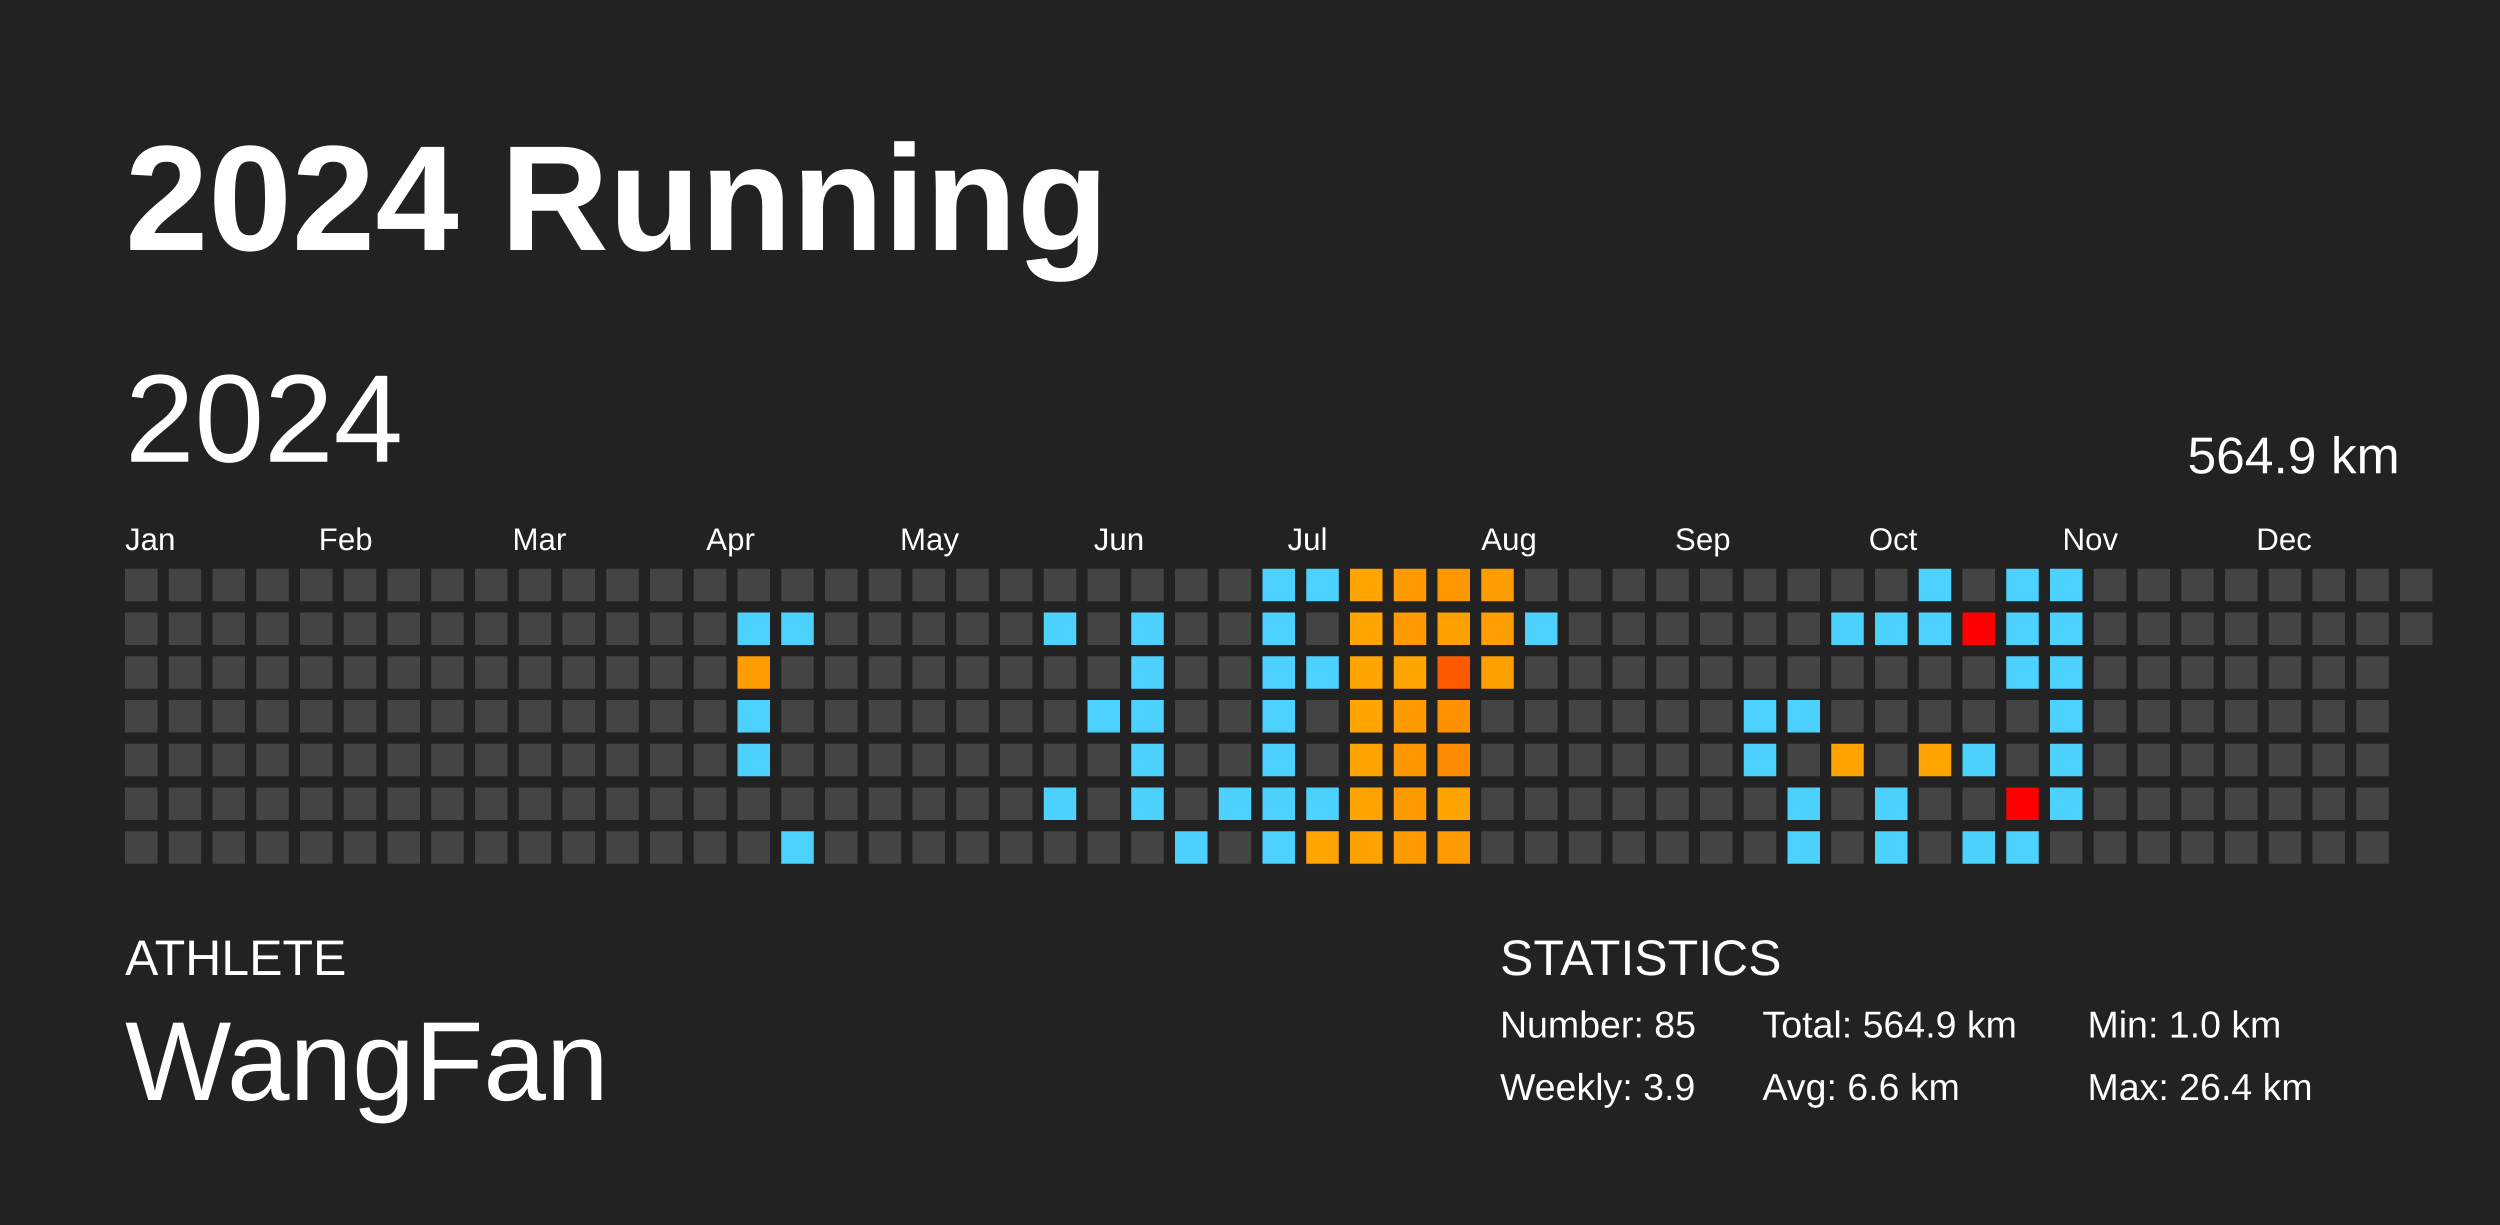
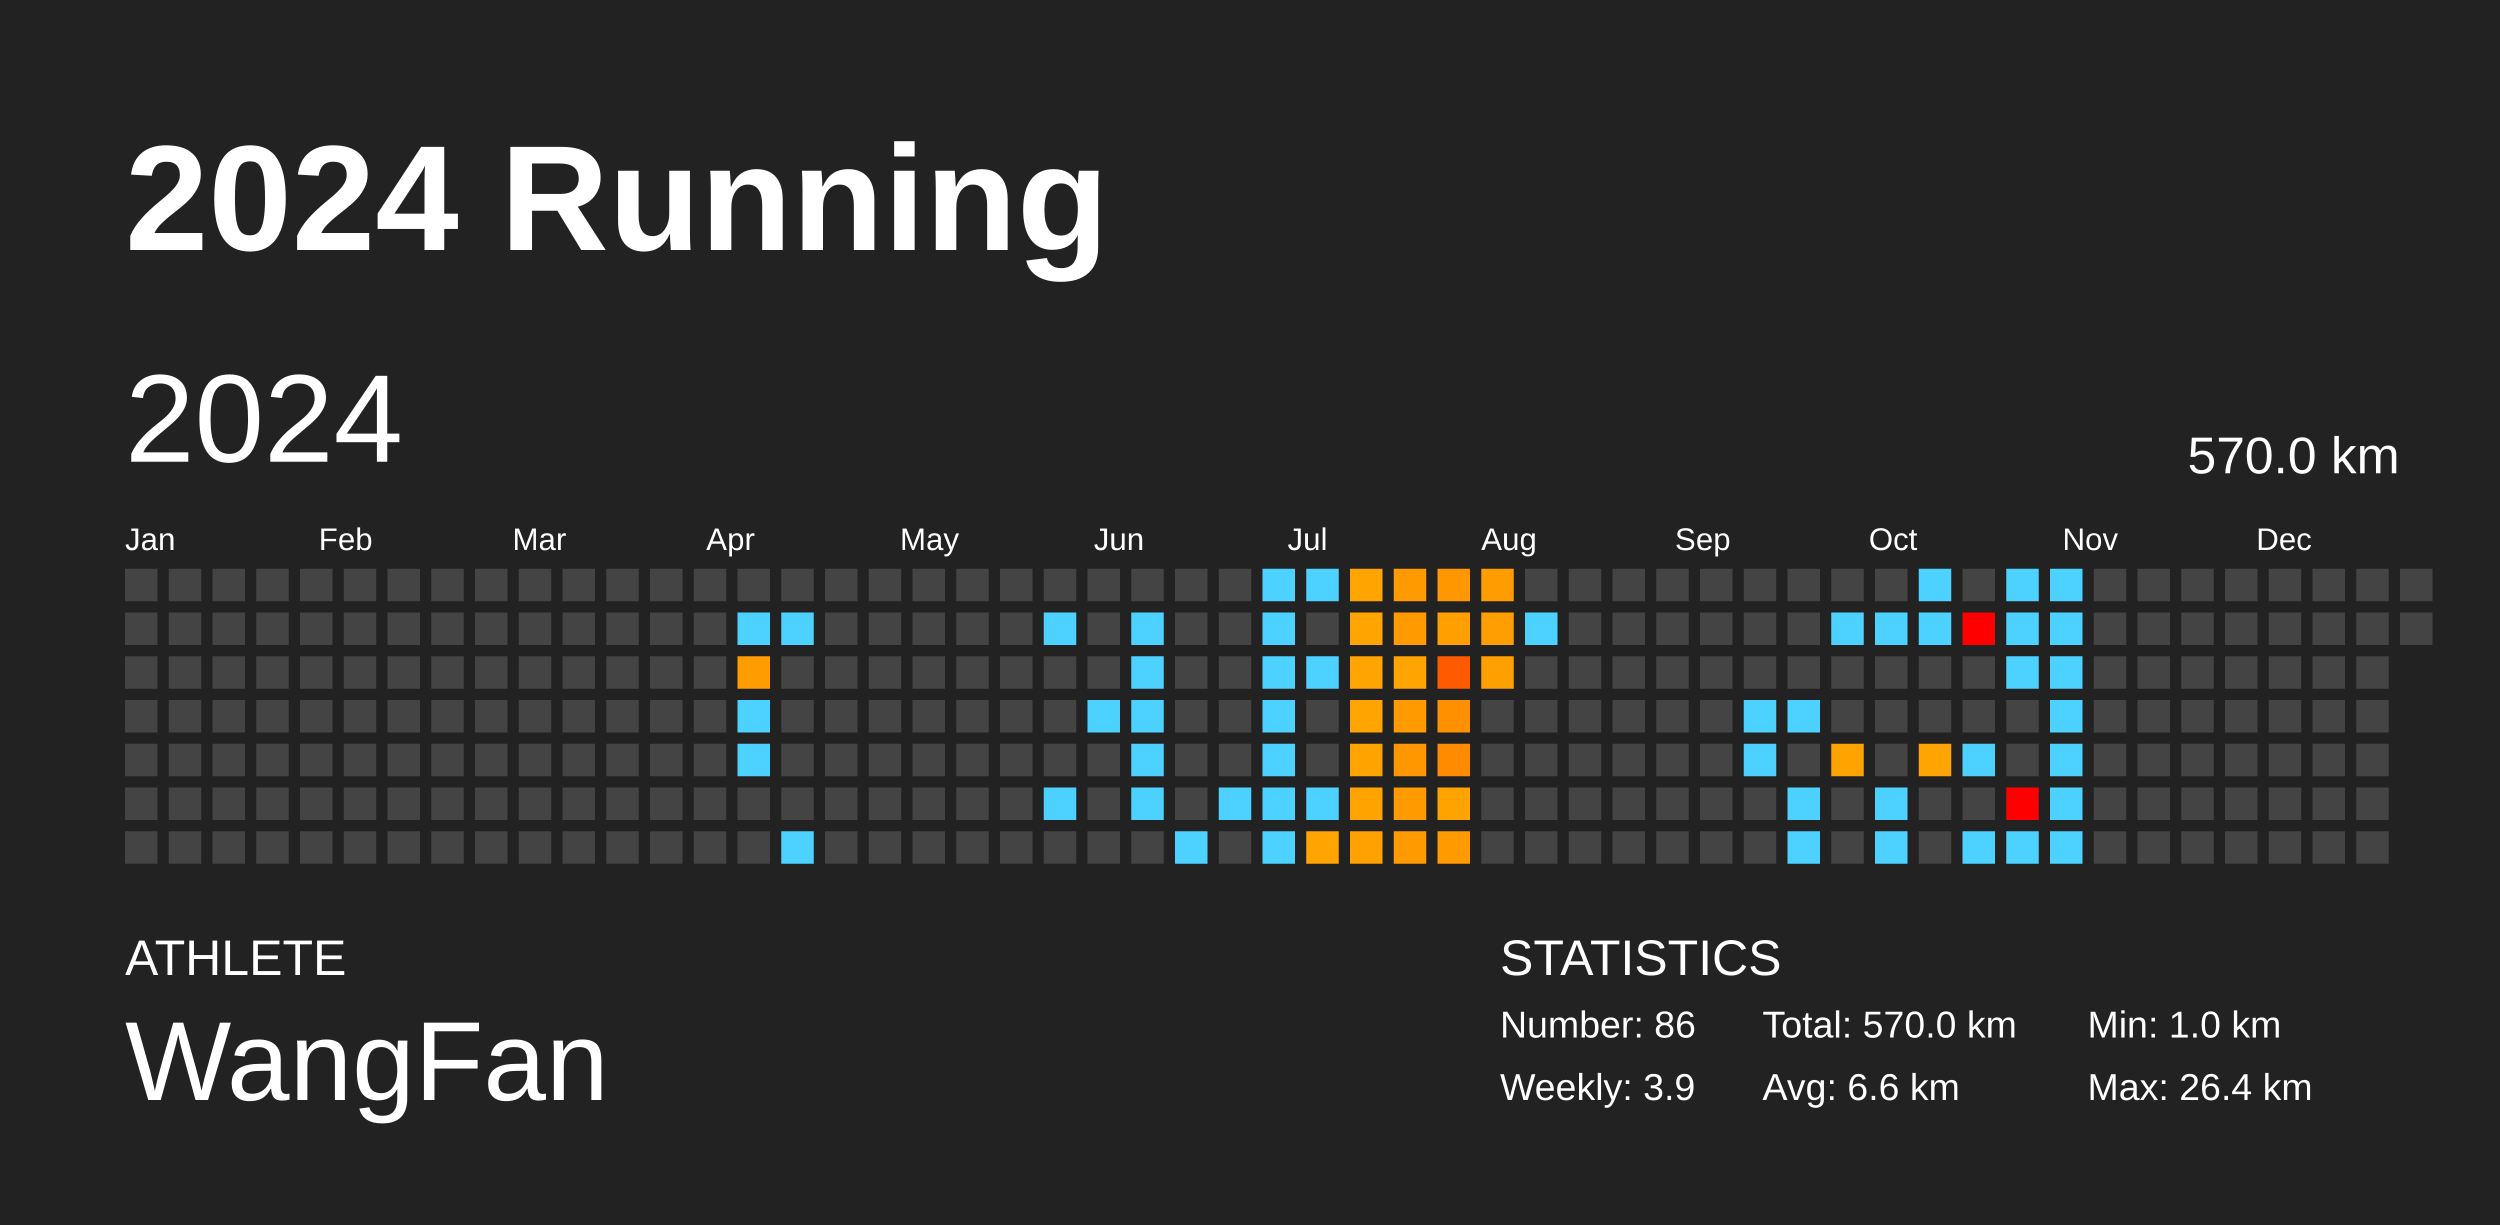
<svg xmlns="http://www.w3.org/2000/svg" baseProfile="full" height="98mm" version="1.1" viewBox="0,0,200,98" width="200mm">
  <defs />
  <rect fill="#222222" height="98" width="200" x="0" y="0" />
  <text fill="#FFFFFF" style="font-size:12px; font-family:Arial; font-weight:bold;" x="10" y="20">2024 Running</text>
  <text fill="#FFFFFF" style="font-size:4px; font-family:Arial" x="10" y="78">ATHLETE</text>
  <text fill="#FFFFFF" style="font-size:9px; font-family:Arial" x="10" y="88">WangFan</text>
  <text fill="#FFFFFF" style="font-size:4px; font-family:Arial" x="120" y="78">STATISTICS</text>
-   <text fill="#FFFFFF" style="font-size:3px; font-family:Arial" x="120" y="83">Number: 85</text>
+   <text fill="#FFFFFF" style="font-size:3px; font-family:Arial" x="120" y="83">Number: 86</text>
  <text fill="#FFFFFF" style="font-size:3px; font-family:Arial" x="120" y="88">Weekly: 3.9</text>
-   <text fill="#FFFFFF" style="font-size:3px; font-family:Arial" x="141" y="83">Total: 564.9 km</text>
+   <text fill="#FFFFFF" style="font-size:3px; font-family:Arial" x="141" y="83">Total: 570.0 km</text>
  <text fill="#FFFFFF" style="font-size:3px; font-family:Arial" x="141" y="88">Avg: 6.6 km</text>
  <text fill="#FFFFFF" style="font-size:3px; font-family:Arial" x="167" y="83">Min: 1.0 km</text>
  <text fill="#FFFFFF" style="font-size:3px; font-family:Arial" x="167" y="88">Max: 26.4 km</text>
  <text dominant-baseline="hanging" fill="#FFFFFF" style="font-size:10.0px; font-family:Arial;" x="10" y="30">2024</text>
-   <text dominant-baseline="hanging" fill="#FFFFFF" style="font-size:4.125px; font-family:Arial;" x="175" y="35">564.9 km</text>
+   <text dominant-baseline="hanging" fill="#FFFFFF" style="font-size:4.125px; font-family:Arial;" x="175" y="35">570.0 km</text>
  <text fill="#FFFFFF" style="font-size:2.5px; font-family:Arial" x="10.0" y="44">Jan</text>
  <text fill="#FFFFFF" style="font-size:2.5px; font-family:Arial" x="25.5" y="44">Feb</text>
  <text fill="#FFFFFF" style="font-size:2.5px; font-family:Arial" x="41.0" y="44">Mar</text>
  <text fill="#FFFFFF" style="font-size:2.5px; font-family:Arial" x="56.5" y="44">Apr</text>
  <text fill="#FFFFFF" style="font-size:2.5px; font-family:Arial" x="72.0" y="44">May</text>
  <text fill="#FFFFFF" style="font-size:2.5px; font-family:Arial" x="87.5" y="44">Jun</text>
  <text fill="#FFFFFF" style="font-size:2.5px; font-family:Arial" x="103.0" y="44">Jul</text>
  <text fill="#FFFFFF" style="font-size:2.5px; font-family:Arial" x="118.5" y="44">Aug</text>
  <text fill="#FFFFFF" style="font-size:2.5px; font-family:Arial" x="134.0" y="44">Sep</text>
  <text fill="#FFFFFF" style="font-size:2.5px; font-family:Arial" x="149.5" y="44">Oct</text>
  <text fill="#FFFFFF" style="font-size:2.5px; font-family:Arial" x="165.0" y="44">Nov</text>
  <text fill="#FFFFFF" style="font-size:2.5px; font-family:Arial" x="180.5" y="44">Dec</text>
  <rect fill="#444444" height="2.6" width="2.6" x="10.0" y="45.5" />
  <rect fill="#444444" height="2.6" width="2.6" x="10.0" y="49.0" />
  <rect fill="#444444" height="2.6" width="2.6" x="10.0" y="52.5" />
  <rect fill="#444444" height="2.6" width="2.6" x="10.0" y="56.0" />
  <rect fill="#444444" height="2.6" width="2.6" x="10.0" y="59.5" />
  <rect fill="#444444" height="2.6" width="2.6" x="10.0" y="63.0" />
  <rect fill="#444444" height="2.6" width="2.6" x="10.0" y="66.5" />
  <rect fill="#444444" height="2.6" width="2.6" x="13.5" y="45.5" />
  <rect fill="#444444" height="2.6" width="2.6" x="13.5" y="49.0" />
  <rect fill="#444444" height="2.6" width="2.6" x="13.5" y="52.5" />
  <rect fill="#444444" height="2.6" width="2.6" x="13.5" y="56.0" />
  <rect fill="#444444" height="2.6" width="2.6" x="13.5" y="59.5" />
  <rect fill="#444444" height="2.6" width="2.6" x="13.5" y="63.0" />
  <rect fill="#444444" height="2.6" width="2.6" x="13.5" y="66.5" />
  <rect fill="#444444" height="2.6" width="2.6" x="17.0" y="45.5" />
  <rect fill="#444444" height="2.6" width="2.6" x="17.0" y="49.0" />
  <rect fill="#444444" height="2.6" width="2.6" x="17.0" y="52.5" />
  <rect fill="#444444" height="2.6" width="2.6" x="17.0" y="56.0" />
  <rect fill="#444444" height="2.6" width="2.6" x="17.0" y="59.5" />
  <rect fill="#444444" height="2.6" width="2.6" x="17.0" y="63.0" />
  <rect fill="#444444" height="2.6" width="2.6" x="17.0" y="66.5" />
  <rect fill="#444444" height="2.6" width="2.6" x="20.5" y="45.5" />
  <rect fill="#444444" height="2.6" width="2.6" x="20.5" y="49.0" />
  <rect fill="#444444" height="2.6" width="2.6" x="20.5" y="52.5" />
  <rect fill="#444444" height="2.6" width="2.6" x="20.5" y="56.0" />
  <rect fill="#444444" height="2.6" width="2.6" x="20.5" y="59.5" />
  <rect fill="#444444" height="2.6" width="2.6" x="20.5" y="63.0" />
  <rect fill="#444444" height="2.6" width="2.6" x="20.5" y="66.5" />
  <rect fill="#444444" height="2.6" width="2.6" x="24.0" y="45.5" />
  <rect fill="#444444" height="2.6" width="2.6" x="24.0" y="49.0" />
  <rect fill="#444444" height="2.6" width="2.6" x="24.0" y="52.5" />
  <rect fill="#444444" height="2.6" width="2.6" x="24.0" y="56.0" />
  <rect fill="#444444" height="2.6" width="2.6" x="24.0" y="59.5" />
  <rect fill="#444444" height="2.6" width="2.6" x="24.0" y="63.0" />
  <rect fill="#444444" height="2.6" width="2.6" x="24.0" y="66.5" />
  <rect fill="#444444" height="2.6" width="2.6" x="27.5" y="45.5" />
  <rect fill="#444444" height="2.6" width="2.6" x="27.5" y="49.0" />
  <rect fill="#444444" height="2.6" width="2.6" x="27.5" y="52.5" />
  <rect fill="#444444" height="2.6" width="2.6" x="27.5" y="56.0" />
  <rect fill="#444444" height="2.6" width="2.6" x="27.5" y="59.5" />
  <rect fill="#444444" height="2.6" width="2.6" x="27.5" y="63.0" />
  <rect fill="#444444" height="2.6" width="2.6" x="27.5" y="66.5" />
  <rect fill="#444444" height="2.6" width="2.6" x="31.0" y="45.5" />
  <rect fill="#444444" height="2.6" width="2.6" x="31.0" y="49.0" />
  <rect fill="#444444" height="2.6" width="2.6" x="31.0" y="52.5" />
  <rect fill="#444444" height="2.6" width="2.6" x="31.0" y="56.0" />
  <rect fill="#444444" height="2.6" width="2.6" x="31.0" y="59.5" />
  <rect fill="#444444" height="2.6" width="2.6" x="31.0" y="63.0" />
  <rect fill="#444444" height="2.6" width="2.6" x="31.0" y="66.5" />
  <rect fill="#444444" height="2.6" width="2.6" x="34.5" y="45.5" />
  <rect fill="#444444" height="2.6" width="2.6" x="34.5" y="49.0" />
  <rect fill="#444444" height="2.6" width="2.6" x="34.5" y="52.5" />
  <rect fill="#444444" height="2.6" width="2.6" x="34.5" y="56.0" />
  <rect fill="#444444" height="2.6" width="2.6" x="34.5" y="59.5" />
  <rect fill="#444444" height="2.6" width="2.6" x="34.5" y="63.0" />
  <rect fill="#444444" height="2.6" width="2.6" x="34.5" y="66.5" />
  <rect fill="#444444" height="2.6" width="2.6" x="38.0" y="45.5" />
  <rect fill="#444444" height="2.6" width="2.6" x="38.0" y="49.0" />
  <rect fill="#444444" height="2.6" width="2.6" x="38.0" y="52.5" />
  <rect fill="#444444" height="2.6" width="2.6" x="38.0" y="56.0" />
  <rect fill="#444444" height="2.6" width="2.6" x="38.0" y="59.5" />
  <rect fill="#444444" height="2.6" width="2.6" x="38.0" y="63.0" />
  <rect fill="#444444" height="2.6" width="2.6" x="38.0" y="66.5" />
  <rect fill="#444444" height="2.6" width="2.6" x="41.5" y="45.5" />
  <rect fill="#444444" height="2.6" width="2.6" x="41.5" y="49.0" />
  <rect fill="#444444" height="2.6" width="2.6" x="41.5" y="52.5" />
  <rect fill="#444444" height="2.6" width="2.6" x="41.5" y="56.0" />
  <rect fill="#444444" height="2.6" width="2.6" x="41.5" y="59.5" />
  <rect fill="#444444" height="2.6" width="2.6" x="41.5" y="63.0" />
  <rect fill="#444444" height="2.6" width="2.6" x="41.5" y="66.5" />
  <rect fill="#444444" height="2.6" width="2.6" x="45.0" y="45.5" />
  <rect fill="#444444" height="2.6" width="2.6" x="45.0" y="49.0" />
  <rect fill="#444444" height="2.6" width="2.6" x="45.0" y="52.5" />
  <rect fill="#444444" height="2.6" width="2.6" x="45.0" y="56.0" />
  <rect fill="#444444" height="2.6" width="2.6" x="45.0" y="59.5" />
  <rect fill="#444444" height="2.6" width="2.6" x="45.0" y="63.0" />
  <rect fill="#444444" height="2.6" width="2.6" x="45.0" y="66.5" />
  <rect fill="#444444" height="2.6" width="2.6" x="48.5" y="45.5" />
  <rect fill="#444444" height="2.6" width="2.6" x="48.5" y="49.0" />
  <rect fill="#444444" height="2.6" width="2.6" x="48.5" y="52.5" />
  <rect fill="#444444" height="2.6" width="2.6" x="48.5" y="56.0" />
  <rect fill="#444444" height="2.6" width="2.6" x="48.5" y="59.5" />
  <rect fill="#444444" height="2.6" width="2.6" x="48.5" y="63.0" />
  <rect fill="#444444" height="2.6" width="2.6" x="48.5" y="66.5" />
  <rect fill="#444444" height="2.6" width="2.6" x="52.0" y="45.5" />
  <rect fill="#444444" height="2.6" width="2.6" x="52.0" y="49.0" />
  <rect fill="#444444" height="2.6" width="2.6" x="52.0" y="52.5" />
  <rect fill="#444444" height="2.6" width="2.6" x="52.0" y="56.0" />
  <rect fill="#444444" height="2.6" width="2.6" x="52.0" y="59.5" />
  <rect fill="#444444" height="2.6" width="2.6" x="52.0" y="63.0" />
  <rect fill="#444444" height="2.6" width="2.6" x="52.0" y="66.5" />
  <rect fill="#444444" height="2.6" width="2.6" x="55.5" y="45.5" />
  <rect fill="#444444" height="2.6" width="2.6" x="55.5" y="49.0" />
  <rect fill="#444444" height="2.6" width="2.6" x="55.5" y="52.5" />
  <rect fill="#444444" height="2.6" width="2.6" x="55.5" y="56.0" />
  <rect fill="#444444" height="2.6" width="2.6" x="55.5" y="59.5" />
  <rect fill="#444444" height="2.6" width="2.6" x="55.5" y="63.0" />
  <rect fill="#444444" height="2.6" width="2.6" x="55.5" y="66.5" />
  <rect fill="#444444" height="2.6" width="2.6" x="59.0" y="45.5" />
  <rect fill="#4dd2ff" height="2.6" width="2.6" x="59.0" y="49.0" />
  <rect fill="#ff9c00" height="2.6" width="2.6" x="59.0" y="52.5" />
  <rect fill="#4dd2ff" height="2.6" width="2.6" x="59.0" y="56.0" />
  <rect fill="#4dd2ff" height="2.6" width="2.6" x="59.0" y="59.5" />
  <rect fill="#444444" height="2.6" width="2.6" x="59.0" y="63.0" />
  <rect fill="#444444" height="2.6" width="2.6" x="59.0" y="66.5" />
  <rect fill="#444444" height="2.6" width="2.6" x="62.5" y="45.5" />
  <rect fill="#4dd2ff" height="2.6" width="2.6" x="62.5" y="49.0" />
  <rect fill="#444444" height="2.6" width="2.6" x="62.5" y="52.5" />
  <rect fill="#444444" height="2.6" width="2.6" x="62.5" y="56.0" />
  <rect fill="#444444" height="2.6" width="2.6" x="62.5" y="59.5" />
  <rect fill="#444444" height="2.6" width="2.6" x="62.5" y="63.0" />
  <rect fill="#4dd2ff" height="2.6" width="2.6" x="62.5" y="66.5" />
  <rect fill="#444444" height="2.6" width="2.6" x="66.0" y="45.5" />
  <rect fill="#444444" height="2.6" width="2.6" x="66.0" y="49.0" />
  <rect fill="#444444" height="2.6" width="2.6" x="66.0" y="52.5" />
  <rect fill="#444444" height="2.6" width="2.6" x="66.0" y="56.0" />
  <rect fill="#444444" height="2.6" width="2.6" x="66.0" y="59.5" />
  <rect fill="#444444" height="2.6" width="2.6" x="66.0" y="63.0" />
  <rect fill="#444444" height="2.6" width="2.6" x="66.0" y="66.5" />
  <rect fill="#444444" height="2.6" width="2.6" x="69.5" y="45.5" />
  <rect fill="#444444" height="2.6" width="2.6" x="69.5" y="49.0" />
  <rect fill="#444444" height="2.6" width="2.6" x="69.5" y="52.5" />
  <rect fill="#444444" height="2.6" width="2.6" x="69.5" y="56.0" />
  <rect fill="#444444" height="2.6" width="2.6" x="69.5" y="59.5" />
  <rect fill="#444444" height="2.6" width="2.6" x="69.5" y="63.0" />
  <rect fill="#444444" height="2.6" width="2.6" x="69.5" y="66.5" />
  <rect fill="#444444" height="2.6" width="2.6" x="73.0" y="45.5" />
  <rect fill="#444444" height="2.6" width="2.6" x="73.0" y="49.0" />
  <rect fill="#444444" height="2.6" width="2.6" x="73.0" y="52.5" />
  <rect fill="#444444" height="2.6" width="2.6" x="73.0" y="56.0" />
  <rect fill="#444444" height="2.6" width="2.6" x="73.0" y="59.5" />
  <rect fill="#444444" height="2.6" width="2.6" x="73.0" y="63.0" />
  <rect fill="#444444" height="2.6" width="2.6" x="73.0" y="66.5" />
  <rect fill="#444444" height="2.6" width="2.6" x="76.5" y="45.5" />
  <rect fill="#444444" height="2.6" width="2.6" x="76.5" y="49.0" />
  <rect fill="#444444" height="2.6" width="2.6" x="76.5" y="52.5" />
  <rect fill="#444444" height="2.6" width="2.6" x="76.5" y="56.0" />
  <rect fill="#444444" height="2.6" width="2.6" x="76.5" y="59.5" />
  <rect fill="#444444" height="2.6" width="2.6" x="76.5" y="63.0" />
  <rect fill="#444444" height="2.6" width="2.6" x="76.5" y="66.5" />
  <rect fill="#444444" height="2.6" width="2.6" x="80.0" y="45.5" />
  <rect fill="#444444" height="2.6" width="2.6" x="80.0" y="49.0" />
  <rect fill="#444444" height="2.6" width="2.6" x="80.0" y="52.5" />
  <rect fill="#444444" height="2.6" width="2.6" x="80.0" y="56.0" />
  <rect fill="#444444" height="2.6" width="2.6" x="80.0" y="59.5" />
  <rect fill="#444444" height="2.6" width="2.6" x="80.0" y="63.0" />
  <rect fill="#444444" height="2.6" width="2.6" x="80.0" y="66.5" />
  <rect fill="#444444" height="2.6" width="2.6" x="83.5" y="45.5" />
  <rect fill="#4dd2ff" height="2.6" width="2.6" x="83.5" y="49.0" />
  <rect fill="#444444" height="2.6" width="2.6" x="83.5" y="52.5" />
  <rect fill="#444444" height="2.6" width="2.6" x="83.5" y="56.0" />
  <rect fill="#444444" height="2.6" width="2.6" x="83.5" y="59.5" />
  <rect fill="#4dd2ff" height="2.6" width="2.6" x="83.5" y="63.0" />
  <rect fill="#444444" height="2.6" width="2.6" x="83.5" y="66.5" />
  <rect fill="#444444" height="2.6" width="2.6" x="87.0" y="45.5" />
  <rect fill="#444444" height="2.6" width="2.6" x="87.0" y="49.0" />
  <rect fill="#444444" height="2.6" width="2.6" x="87.0" y="52.5" />
  <rect fill="#4dd2ff" height="2.6" width="2.6" x="87.0" y="56.0" />
  <rect fill="#444444" height="2.6" width="2.6" x="87.0" y="59.5" />
  <rect fill="#444444" height="2.6" width="2.6" x="87.0" y="63.0" />
  <rect fill="#444444" height="2.6" width="2.6" x="87.0" y="66.5" />
  <rect fill="#444444" height="2.6" width="2.6" x="90.5" y="45.5" />
  <rect fill="#4dd2ff" height="2.6" width="2.6" x="90.5" y="49.0" />
  <rect fill="#4dd2ff" height="2.6" width="2.6" x="90.5" y="52.5" />
  <rect fill="#4dd2ff" height="2.6" width="2.6" x="90.5" y="56.0" />
  <rect fill="#4dd2ff" height="2.6" width="2.6" x="90.5" y="59.5" />
  <rect fill="#4dd2ff" height="2.6" width="2.6" x="90.5" y="63.0" />
  <rect fill="#444444" height="2.6" width="2.6" x="90.5" y="66.5" />
  <rect fill="#444444" height="2.6" width="2.6" x="94.0" y="45.5" />
  <rect fill="#444444" height="2.6" width="2.6" x="94.0" y="49.0" />
  <rect fill="#444444" height="2.6" width="2.6" x="94.0" y="52.5" />
  <rect fill="#444444" height="2.6" width="2.6" x="94.0" y="56.0" />
  <rect fill="#444444" height="2.6" width="2.6" x="94.0" y="59.5" />
  <rect fill="#444444" height="2.6" width="2.6" x="94.0" y="63.0" />
  <rect fill="#4dd2ff" height="2.6" width="2.6" x="94.0" y="66.5" />
  <rect fill="#444444" height="2.6" width="2.6" x="97.5" y="45.5" />
  <rect fill="#444444" height="2.6" width="2.6" x="97.5" y="49.0" />
  <rect fill="#444444" height="2.6" width="2.6" x="97.5" y="52.5" />
  <rect fill="#444444" height="2.6" width="2.6" x="97.5" y="56.0" />
  <rect fill="#444444" height="2.6" width="2.6" x="97.5" y="59.5" />
  <rect fill="#4dd2ff" height="2.6" width="2.6" x="97.5" y="63.0" />
  <rect fill="#444444" height="2.6" width="2.6" x="97.5" y="66.5" />
  <rect fill="#4dd2ff" height="2.6" width="2.6" x="101.0" y="45.5" />
  <rect fill="#4dd2ff" height="2.6" width="2.6" x="101.0" y="49.0" />
  <rect fill="#4dd2ff" height="2.6" width="2.6" x="101.0" y="52.5" />
  <rect fill="#4dd2ff" height="2.6" width="2.6" x="101.0" y="56.0" />
  <rect fill="#4dd2ff" height="2.6" width="2.6" x="101.0" y="59.5" />
  <rect fill="#4dd2ff" height="2.6" width="2.6" x="101.0" y="63.0" />
  <rect fill="#4dd2ff" height="2.6" width="2.6" x="101.0" y="66.5" />
  <rect fill="#4dd2ff" height="2.6" width="2.6" x="104.5" y="45.5" />
  <rect fill="#444444" height="2.6" width="2.6" x="104.5" y="49.0" />
  <rect fill="#4dd2ff" height="2.6" width="2.6" x="104.5" y="52.5" />
  <rect fill="#444444" height="2.6" width="2.6" x="104.5" y="56.0" />
  <rect fill="#444444" height="2.6" width="2.6" x="104.5" y="59.5" />
  <rect fill="#4dd2ff" height="2.6" width="2.6" x="104.5" y="63.0" />
  <rect fill="#ffa400" height="2.6" width="2.6" x="104.5" y="66.5" />
  <rect fill="#ffa400" height="2.6" width="2.6" x="108.0" y="45.5" />
  <rect fill="#ffa400" height="2.6" width="2.6" x="108.0" y="49.0" />
  <rect fill="#ffa400" height="2.6" width="2.6" x="108.0" y="52.5" />
  <rect fill="#ffa400" height="2.6" width="2.6" x="108.0" y="56.0" />
  <rect fill="#ffa300" height="2.6" width="2.6" x="108.0" y="59.5" />
  <rect fill="#ffa300" height="2.6" width="2.6" x="108.0" y="63.0" />
  <rect fill="#ffa100" height="2.6" width="2.6" x="108.0" y="66.5" />
  <rect fill="#ff9b00" height="2.6" width="2.6" x="111.5" y="45.5" />
  <rect fill="#ff9b00" height="2.6" width="2.6" x="111.5" y="49.0" />
  <rect fill="#ffa400" height="2.6" width="2.6" x="111.5" y="52.5" />
  <rect fill="#ff9a00" height="2.6" width="2.6" x="111.5" y="56.0" />
  <rect fill="#ff9800" height="2.6" width="2.6" x="111.5" y="59.5" />
  <rect fill="#ff9a00" height="2.6" width="2.6" x="111.5" y="63.0" />
  <rect fill="#ff9b00" height="2.6" width="2.6" x="111.5" y="66.5" />
  <rect fill="#ff9800" height="2.6" width="2.6" x="115.0" y="45.5" />
  <rect fill="#ffa000" height="2.6" width="2.6" x="115.0" y="49.0" />
  <rect fill="#ff5a00" height="2.6" width="2.6" x="115.0" y="52.5" />
  <rect fill="#ff9000" height="2.6" width="2.6" x="115.0" y="56.0" />
  <rect fill="#ff8c00" height="2.6" width="2.6" x="115.0" y="59.5" />
  <rect fill="#ffa300" height="2.6" width="2.6" x="115.0" y="63.0" />
  <rect fill="#ff9a00" height="2.6" width="2.6" x="115.0" y="66.5" />
  <rect fill="#ff9c00" height="2.6" width="2.6" x="118.5" y="45.5" />
  <rect fill="#ff9e00" height="2.6" width="2.6" x="118.5" y="49.0" />
  <rect fill="#ffa000" height="2.6" width="2.6" x="118.5" y="52.5" />
  <rect fill="#444444" height="2.6" width="2.6" x="118.5" y="56.0" />
  <rect fill="#444444" height="2.6" width="2.6" x="118.5" y="59.5" />
  <rect fill="#444444" height="2.6" width="2.6" x="118.5" y="63.0" />
  <rect fill="#444444" height="2.6" width="2.6" x="118.5" y="66.5" />
  <rect fill="#444444" height="2.6" width="2.6" x="122.0" y="45.5" />
  <rect fill="#4dd2ff" height="2.6" width="2.6" x="122.0" y="49.0" />
  <rect fill="#444444" height="2.6" width="2.6" x="122.0" y="52.5" />
  <rect fill="#444444" height="2.6" width="2.6" x="122.0" y="56.0" />
  <rect fill="#444444" height="2.6" width="2.6" x="122.0" y="59.5" />
  <rect fill="#444444" height="2.6" width="2.6" x="122.0" y="63.0" />
  <rect fill="#444444" height="2.6" width="2.6" x="122.0" y="66.5" />
  <rect fill="#444444" height="2.6" width="2.6" x="125.5" y="45.5" />
  <rect fill="#444444" height="2.6" width="2.6" x="125.5" y="49.0" />
  <rect fill="#444444" height="2.6" width="2.6" x="125.5" y="52.5" />
  <rect fill="#444444" height="2.6" width="2.6" x="125.5" y="56.0" />
  <rect fill="#444444" height="2.6" width="2.6" x="125.5" y="59.5" />
  <rect fill="#444444" height="2.6" width="2.6" x="125.5" y="63.0" />
  <rect fill="#444444" height="2.6" width="2.6" x="125.5" y="66.5" />
  <rect fill="#444444" height="2.6" width="2.6" x="129.0" y="45.5" />
  <rect fill="#444444" height="2.6" width="2.6" x="129.0" y="49.0" />
  <rect fill="#444444" height="2.6" width="2.6" x="129.0" y="52.5" />
  <rect fill="#444444" height="2.6" width="2.6" x="129.0" y="56.0" />
  <rect fill="#444444" height="2.6" width="2.6" x="129.0" y="59.5" />
  <rect fill="#444444" height="2.6" width="2.6" x="129.0" y="63.0" />
  <rect fill="#444444" height="2.6" width="2.6" x="129.0" y="66.5" />
  <rect fill="#444444" height="2.6" width="2.6" x="132.5" y="45.5" />
  <rect fill="#444444" height="2.6" width="2.6" x="132.5" y="49.0" />
  <rect fill="#444444" height="2.6" width="2.6" x="132.5" y="52.5" />
  <rect fill="#444444" height="2.6" width="2.6" x="132.5" y="56.0" />
  <rect fill="#444444" height="2.6" width="2.6" x="132.5" y="59.5" />
  <rect fill="#444444" height="2.6" width="2.6" x="132.5" y="63.0" />
  <rect fill="#444444" height="2.6" width="2.6" x="132.5" y="66.5" />
  <rect fill="#444444" height="2.6" width="2.6" x="136.0" y="45.5" />
  <rect fill="#444444" height="2.6" width="2.6" x="136.0" y="49.0" />
  <rect fill="#444444" height="2.6" width="2.6" x="136.0" y="52.5" />
  <rect fill="#444444" height="2.6" width="2.6" x="136.0" y="56.0" />
  <rect fill="#444444" height="2.6" width="2.6" x="136.0" y="59.5" />
  <rect fill="#444444" height="2.6" width="2.6" x="136.0" y="63.0" />
  <rect fill="#444444" height="2.6" width="2.6" x="136.0" y="66.5" />
  <rect fill="#444444" height="2.6" width="2.6" x="139.5" y="45.5" />
  <rect fill="#444444" height="2.6" width="2.6" x="139.5" y="49.0" />
  <rect fill="#444444" height="2.6" width="2.6" x="139.5" y="52.5" />
  <rect fill="#4dd2ff" height="2.6" width="2.6" x="139.5" y="56.0" />
  <rect fill="#4dd2ff" height="2.6" width="2.6" x="139.5" y="59.5" />
  <rect fill="#444444" height="2.6" width="2.6" x="139.5" y="63.0" />
  <rect fill="#444444" height="2.6" width="2.6" x="139.5" y="66.5" />
  <rect fill="#444444" height="2.6" width="2.6" x="143.0" y="45.5" />
  <rect fill="#444444" height="2.6" width="2.6" x="143.0" y="49.0" />
  <rect fill="#444444" height="2.6" width="2.6" x="143.0" y="52.5" />
  <rect fill="#4dd2ff" height="2.6" width="2.6" x="143.0" y="56.0" />
  <rect fill="#444444" height="2.6" width="2.6" x="143.0" y="59.5" />
  <rect fill="#4dd2ff" height="2.6" width="2.6" x="143.0" y="63.0" />
  <rect fill="#4dd2ff" height="2.6" width="2.6" x="143.0" y="66.5" />
  <rect fill="#444444" height="2.6" width="2.6" x="146.5" y="45.5" />
  <rect fill="#4dd2ff" height="2.6" width="2.6" x="146.5" y="49.0" />
  <rect fill="#444444" height="2.6" width="2.6" x="146.5" y="52.5" />
  <rect fill="#444444" height="2.6" width="2.6" x="146.5" y="56.0" />
  <rect fill="#ffa300" height="2.6" width="2.6" x="146.5" y="59.5" />
  <rect fill="#444444" height="2.6" width="2.6" x="146.5" y="63.0" />
  <rect fill="#444444" height="2.6" width="2.6" x="146.5" y="66.5" />
  <rect fill="#444444" height="2.6" width="2.6" x="150.0" y="45.5" />
  <rect fill="#4dd2ff" height="2.6" width="2.6" x="150.0" y="49.0" />
  <rect fill="#444444" height="2.6" width="2.6" x="150.0" y="52.5" />
  <rect fill="#444444" height="2.6" width="2.6" x="150.0" y="56.0" />
  <rect fill="#444444" height="2.6" width="2.6" x="150.0" y="59.5" />
  <rect fill="#4dd2ff" height="2.6" width="2.6" x="150.0" y="63.0" />
  <rect fill="#4dd2ff" height="2.6" width="2.6" x="150.0" y="66.5" />
  <rect fill="#4dd2ff" height="2.6" width="2.6" x="153.5" y="45.5" />
  <rect fill="#4dd2ff" height="2.6" width="2.6" x="153.5" y="49.0" />
  <rect fill="#444444" height="2.6" width="2.6" x="153.5" y="52.5" />
  <rect fill="#444444" height="2.6" width="2.6" x="153.5" y="56.0" />
  <rect fill="#ffa400" height="2.6" width="2.6" x="153.5" y="59.5" />
  <rect fill="#444444" height="2.6" width="2.6" x="153.5" y="63.0" />
  <rect fill="#444444" height="2.6" width="2.6" x="153.5" y="66.5" />
  <rect fill="#444444" height="2.6" width="2.6" x="157.0" y="45.5" />
  <rect fill="red" height="2.6" width="2.6" x="157.0" y="49.0" />
  <rect fill="#444444" height="2.6" width="2.6" x="157.0" y="52.5" />
  <rect fill="#444444" height="2.6" width="2.6" x="157.0" y="56.0" />
  <rect fill="#4dd2ff" height="2.6" width="2.6" x="157.0" y="59.5" />
  <rect fill="#444444" height="2.6" width="2.6" x="157.0" y="63.0" />
  <rect fill="#4dd2ff" height="2.6" width="2.6" x="157.0" y="66.5" />
  <rect fill="#4dd2ff" height="2.6" width="2.6" x="160.5" y="45.5" />
  <rect fill="#4dd2ff" height="2.6" width="2.6" x="160.5" y="49.0" />
  <rect fill="#4dd2ff" height="2.6" width="2.6" x="160.5" y="52.5" />
  <rect fill="#444444" height="2.6" width="2.6" x="160.5" y="56.0" />
  <rect fill="#444444" height="2.6" width="2.6" x="160.5" y="59.5" />
  <rect fill="red" height="2.6" width="2.6" x="160.5" y="63.0" />
  <rect fill="#4dd2ff" height="2.6" width="2.6" x="160.5" y="66.5" />
  <rect fill="#4dd2ff" height="2.6" width="2.6" x="164.0" y="45.5" />
  <rect fill="#4dd2ff" height="2.6" width="2.6" x="164.0" y="49.0" />
  <rect fill="#4dd2ff" height="2.6" width="2.6" x="164.0" y="52.5" />
  <rect fill="#4dd2ff" height="2.6" width="2.6" x="164.0" y="56.0" />
  <rect fill="#4dd2ff" height="2.6" width="2.6" x="164.0" y="59.5" />
  <rect fill="#4dd2ff" height="2.6" width="2.6" x="164.0" y="63.0" />
-   <rect fill="#444444" height="2.6" width="2.6" x="164.0" y="66.5" />
+   <rect fill="#4dd2ff" height="2.6" width="2.6" x="164.0" y="66.5" />
  <rect fill="#444444" height="2.6" width="2.6" x="167.5" y="45.5" />
  <rect fill="#444444" height="2.6" width="2.6" x="167.5" y="49.0" />
  <rect fill="#444444" height="2.6" width="2.6" x="167.5" y="52.5" />
  <rect fill="#444444" height="2.6" width="2.6" x="167.5" y="56.0" />
  <rect fill="#444444" height="2.6" width="2.6" x="167.5" y="59.5" />
  <rect fill="#444444" height="2.6" width="2.6" x="167.5" y="63.0" />
  <rect fill="#444444" height="2.6" width="2.6" x="167.5" y="66.5" />
  <rect fill="#444444" height="2.6" width="2.6" x="171.0" y="45.5" />
  <rect fill="#444444" height="2.6" width="2.6" x="171.0" y="49.0" />
  <rect fill="#444444" height="2.6" width="2.6" x="171.0" y="52.5" />
  <rect fill="#444444" height="2.6" width="2.6" x="171.0" y="56.0" />
  <rect fill="#444444" height="2.6" width="2.6" x="171.0" y="59.5" />
  <rect fill="#444444" height="2.6" width="2.6" x="171.0" y="63.0" />
  <rect fill="#444444" height="2.6" width="2.6" x="171.0" y="66.5" />
  <rect fill="#444444" height="2.6" width="2.6" x="174.5" y="45.5" />
  <rect fill="#444444" height="2.6" width="2.6" x="174.5" y="49.0" />
  <rect fill="#444444" height="2.6" width="2.6" x="174.5" y="52.5" />
  <rect fill="#444444" height="2.6" width="2.6" x="174.5" y="56.0" />
  <rect fill="#444444" height="2.6" width="2.6" x="174.5" y="59.5" />
  <rect fill="#444444" height="2.6" width="2.6" x="174.5" y="63.0" />
  <rect fill="#444444" height="2.6" width="2.6" x="174.5" y="66.5" />
  <rect fill="#444444" height="2.6" width="2.6" x="178.0" y="45.5" />
  <rect fill="#444444" height="2.6" width="2.6" x="178.0" y="49.0" />
  <rect fill="#444444" height="2.6" width="2.6" x="178.0" y="52.5" />
  <rect fill="#444444" height="2.6" width="2.6" x="178.0" y="56.0" />
  <rect fill="#444444" height="2.6" width="2.6" x="178.0" y="59.5" />
  <rect fill="#444444" height="2.6" width="2.6" x="178.0" y="63.0" />
  <rect fill="#444444" height="2.6" width="2.6" x="178.0" y="66.5" />
  <rect fill="#444444" height="2.6" width="2.6" x="181.5" y="45.5" />
  <rect fill="#444444" height="2.6" width="2.6" x="181.5" y="49.0" />
  <rect fill="#444444" height="2.6" width="2.6" x="181.5" y="52.5" />
  <rect fill="#444444" height="2.6" width="2.6" x="181.5" y="56.0" />
  <rect fill="#444444" height="2.6" width="2.6" x="181.5" y="59.5" />
  <rect fill="#444444" height="2.6" width="2.6" x="181.5" y="63.0" />
  <rect fill="#444444" height="2.6" width="2.6" x="181.5" y="66.5" />
  <rect fill="#444444" height="2.6" width="2.6" x="185.0" y="45.5" />
  <rect fill="#444444" height="2.6" width="2.6" x="185.0" y="49.0" />
  <rect fill="#444444" height="2.6" width="2.6" x="185.0" y="52.5" />
  <rect fill="#444444" height="2.6" width="2.6" x="185.0" y="56.0" />
  <rect fill="#444444" height="2.6" width="2.6" x="185.0" y="59.5" />
  <rect fill="#444444" height="2.6" width="2.6" x="185.0" y="63.0" />
  <rect fill="#444444" height="2.6" width="2.6" x="185.0" y="66.5" />
  <rect fill="#444444" height="2.6" width="2.6" x="188.5" y="45.5" />
  <rect fill="#444444" height="2.6" width="2.6" x="188.5" y="49.0" />
  <rect fill="#444444" height="2.6" width="2.6" x="188.5" y="52.5" />
  <rect fill="#444444" height="2.6" width="2.6" x="188.5" y="56.0" />
  <rect fill="#444444" height="2.6" width="2.6" x="188.5" y="59.5" />
  <rect fill="#444444" height="2.6" width="2.6" x="188.5" y="63.0" />
  <rect fill="#444444" height="2.6" width="2.6" x="188.5" y="66.5" />
  <rect fill="#444444" height="2.6" width="2.6" x="192.0" y="45.5" />
  <rect fill="#444444" height="2.6" width="2.6" x="192.0" y="49.0" />
</svg>
